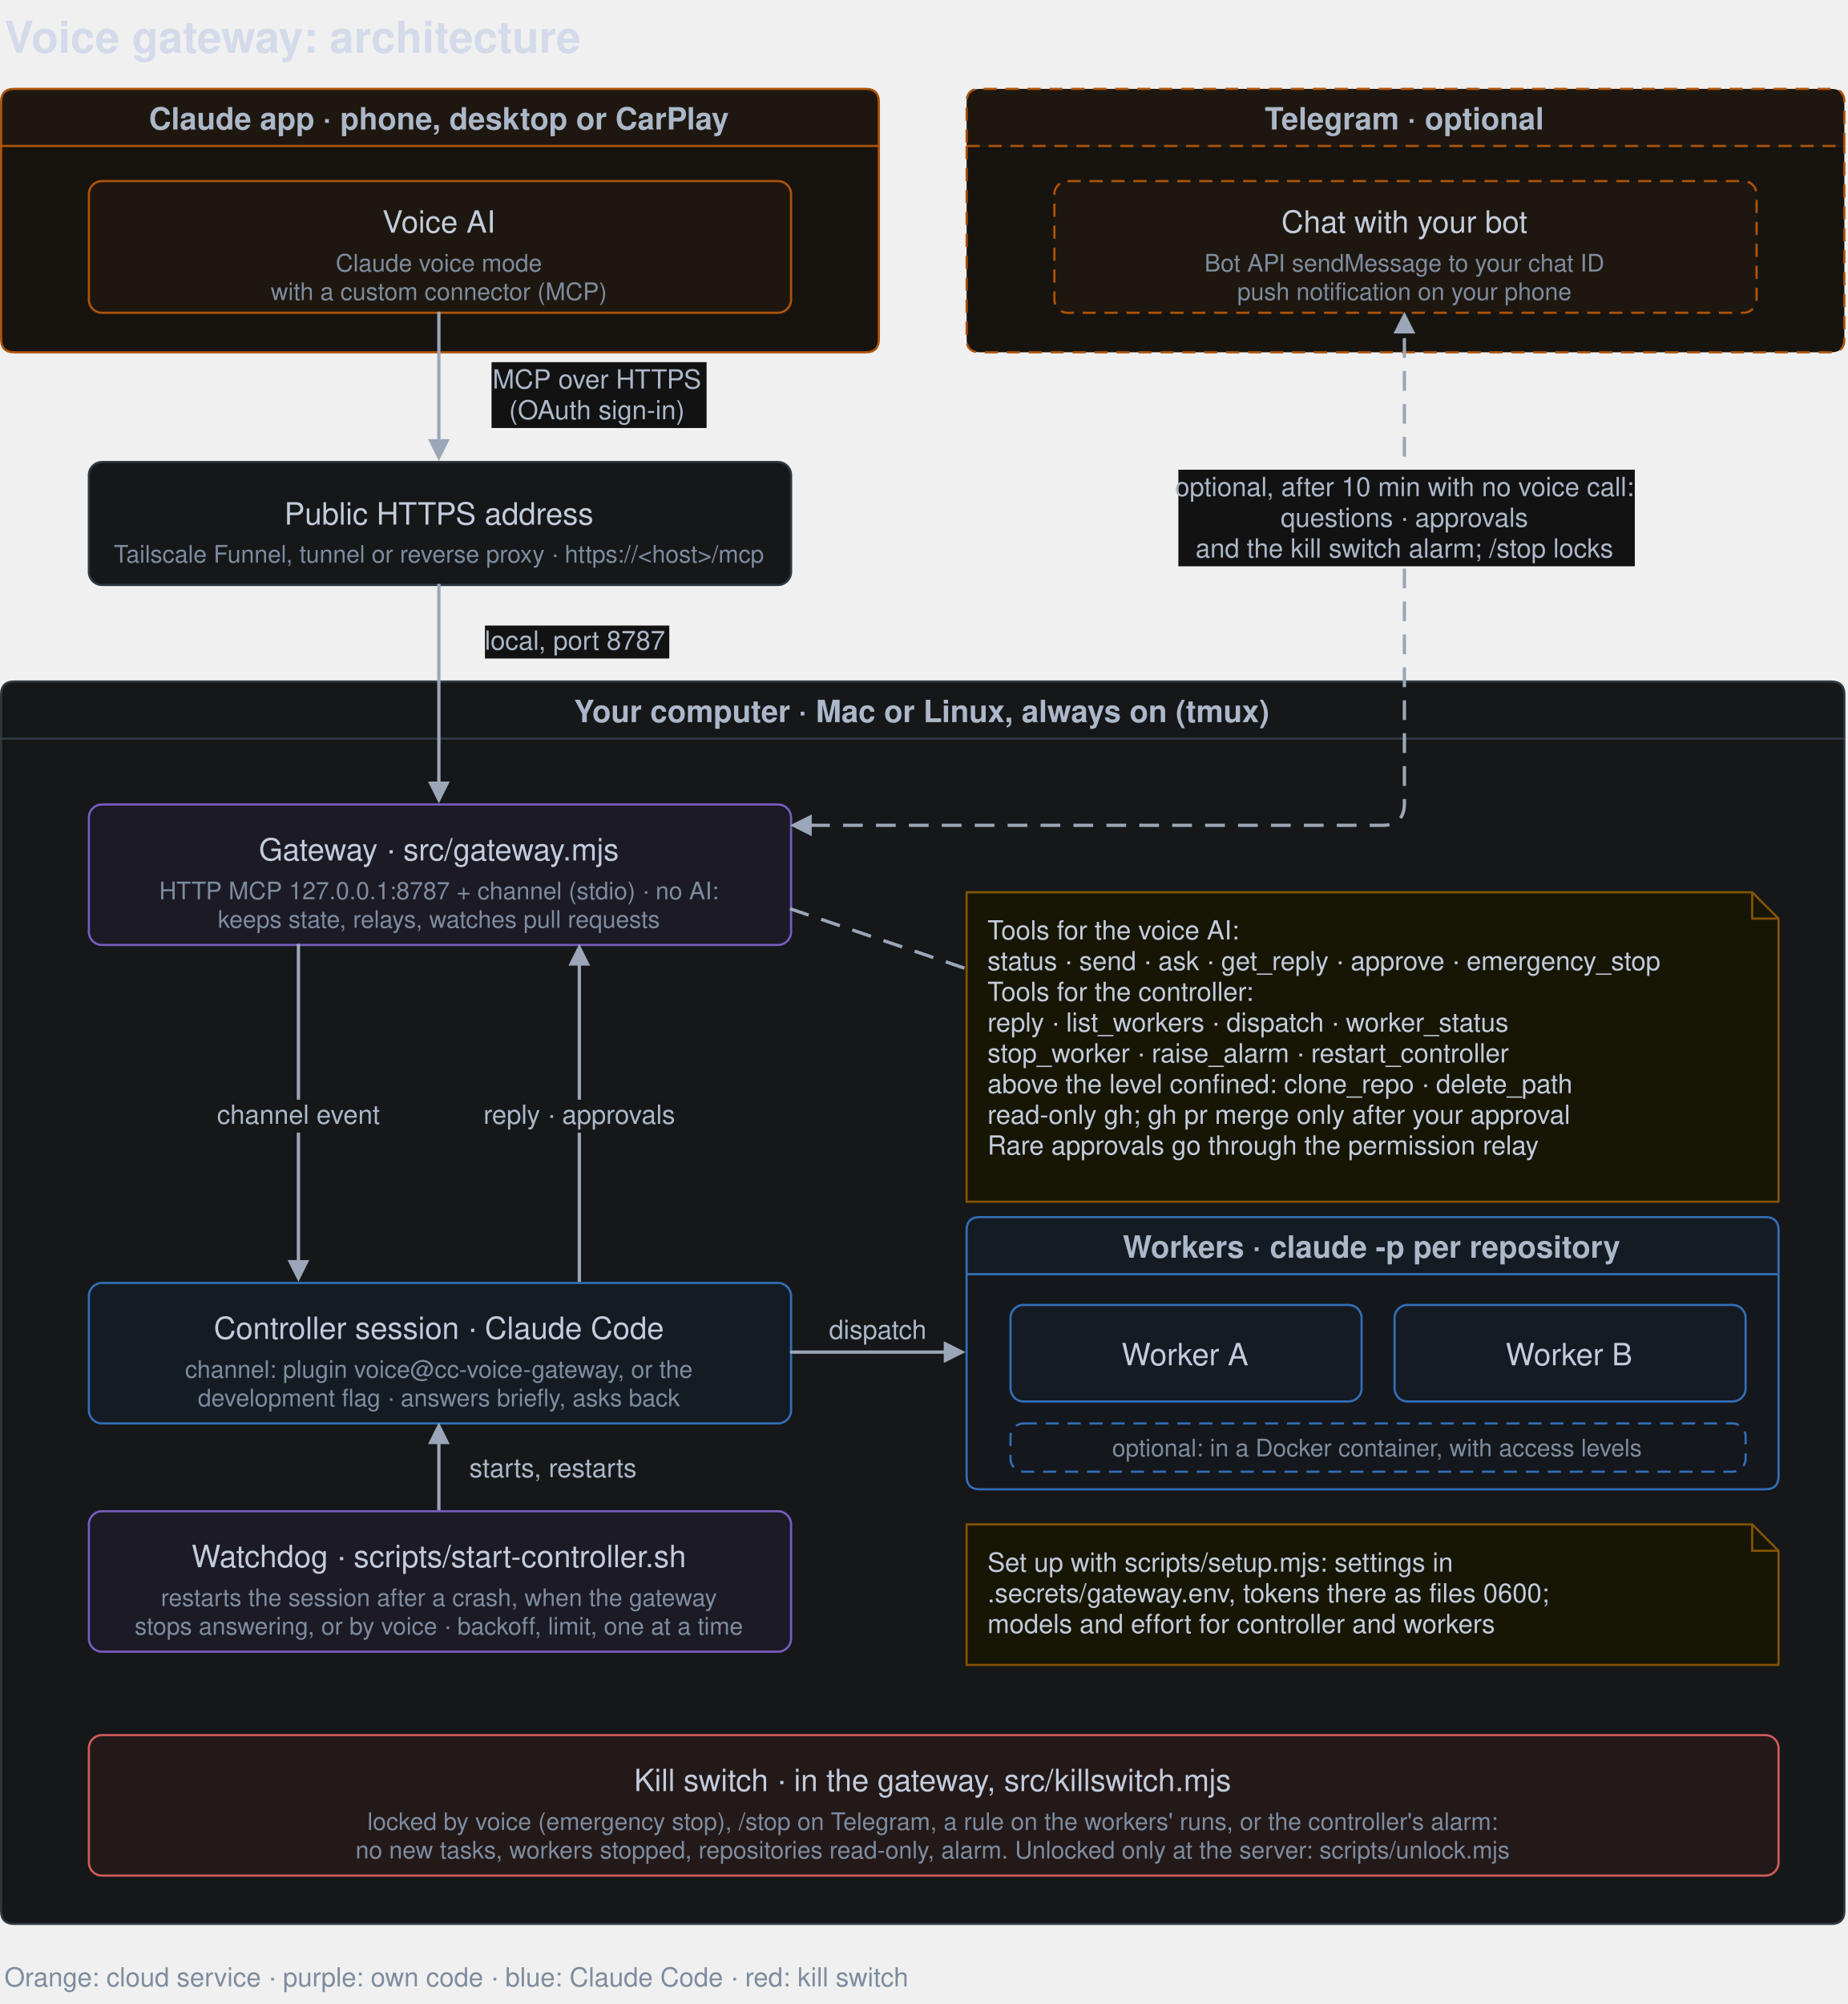
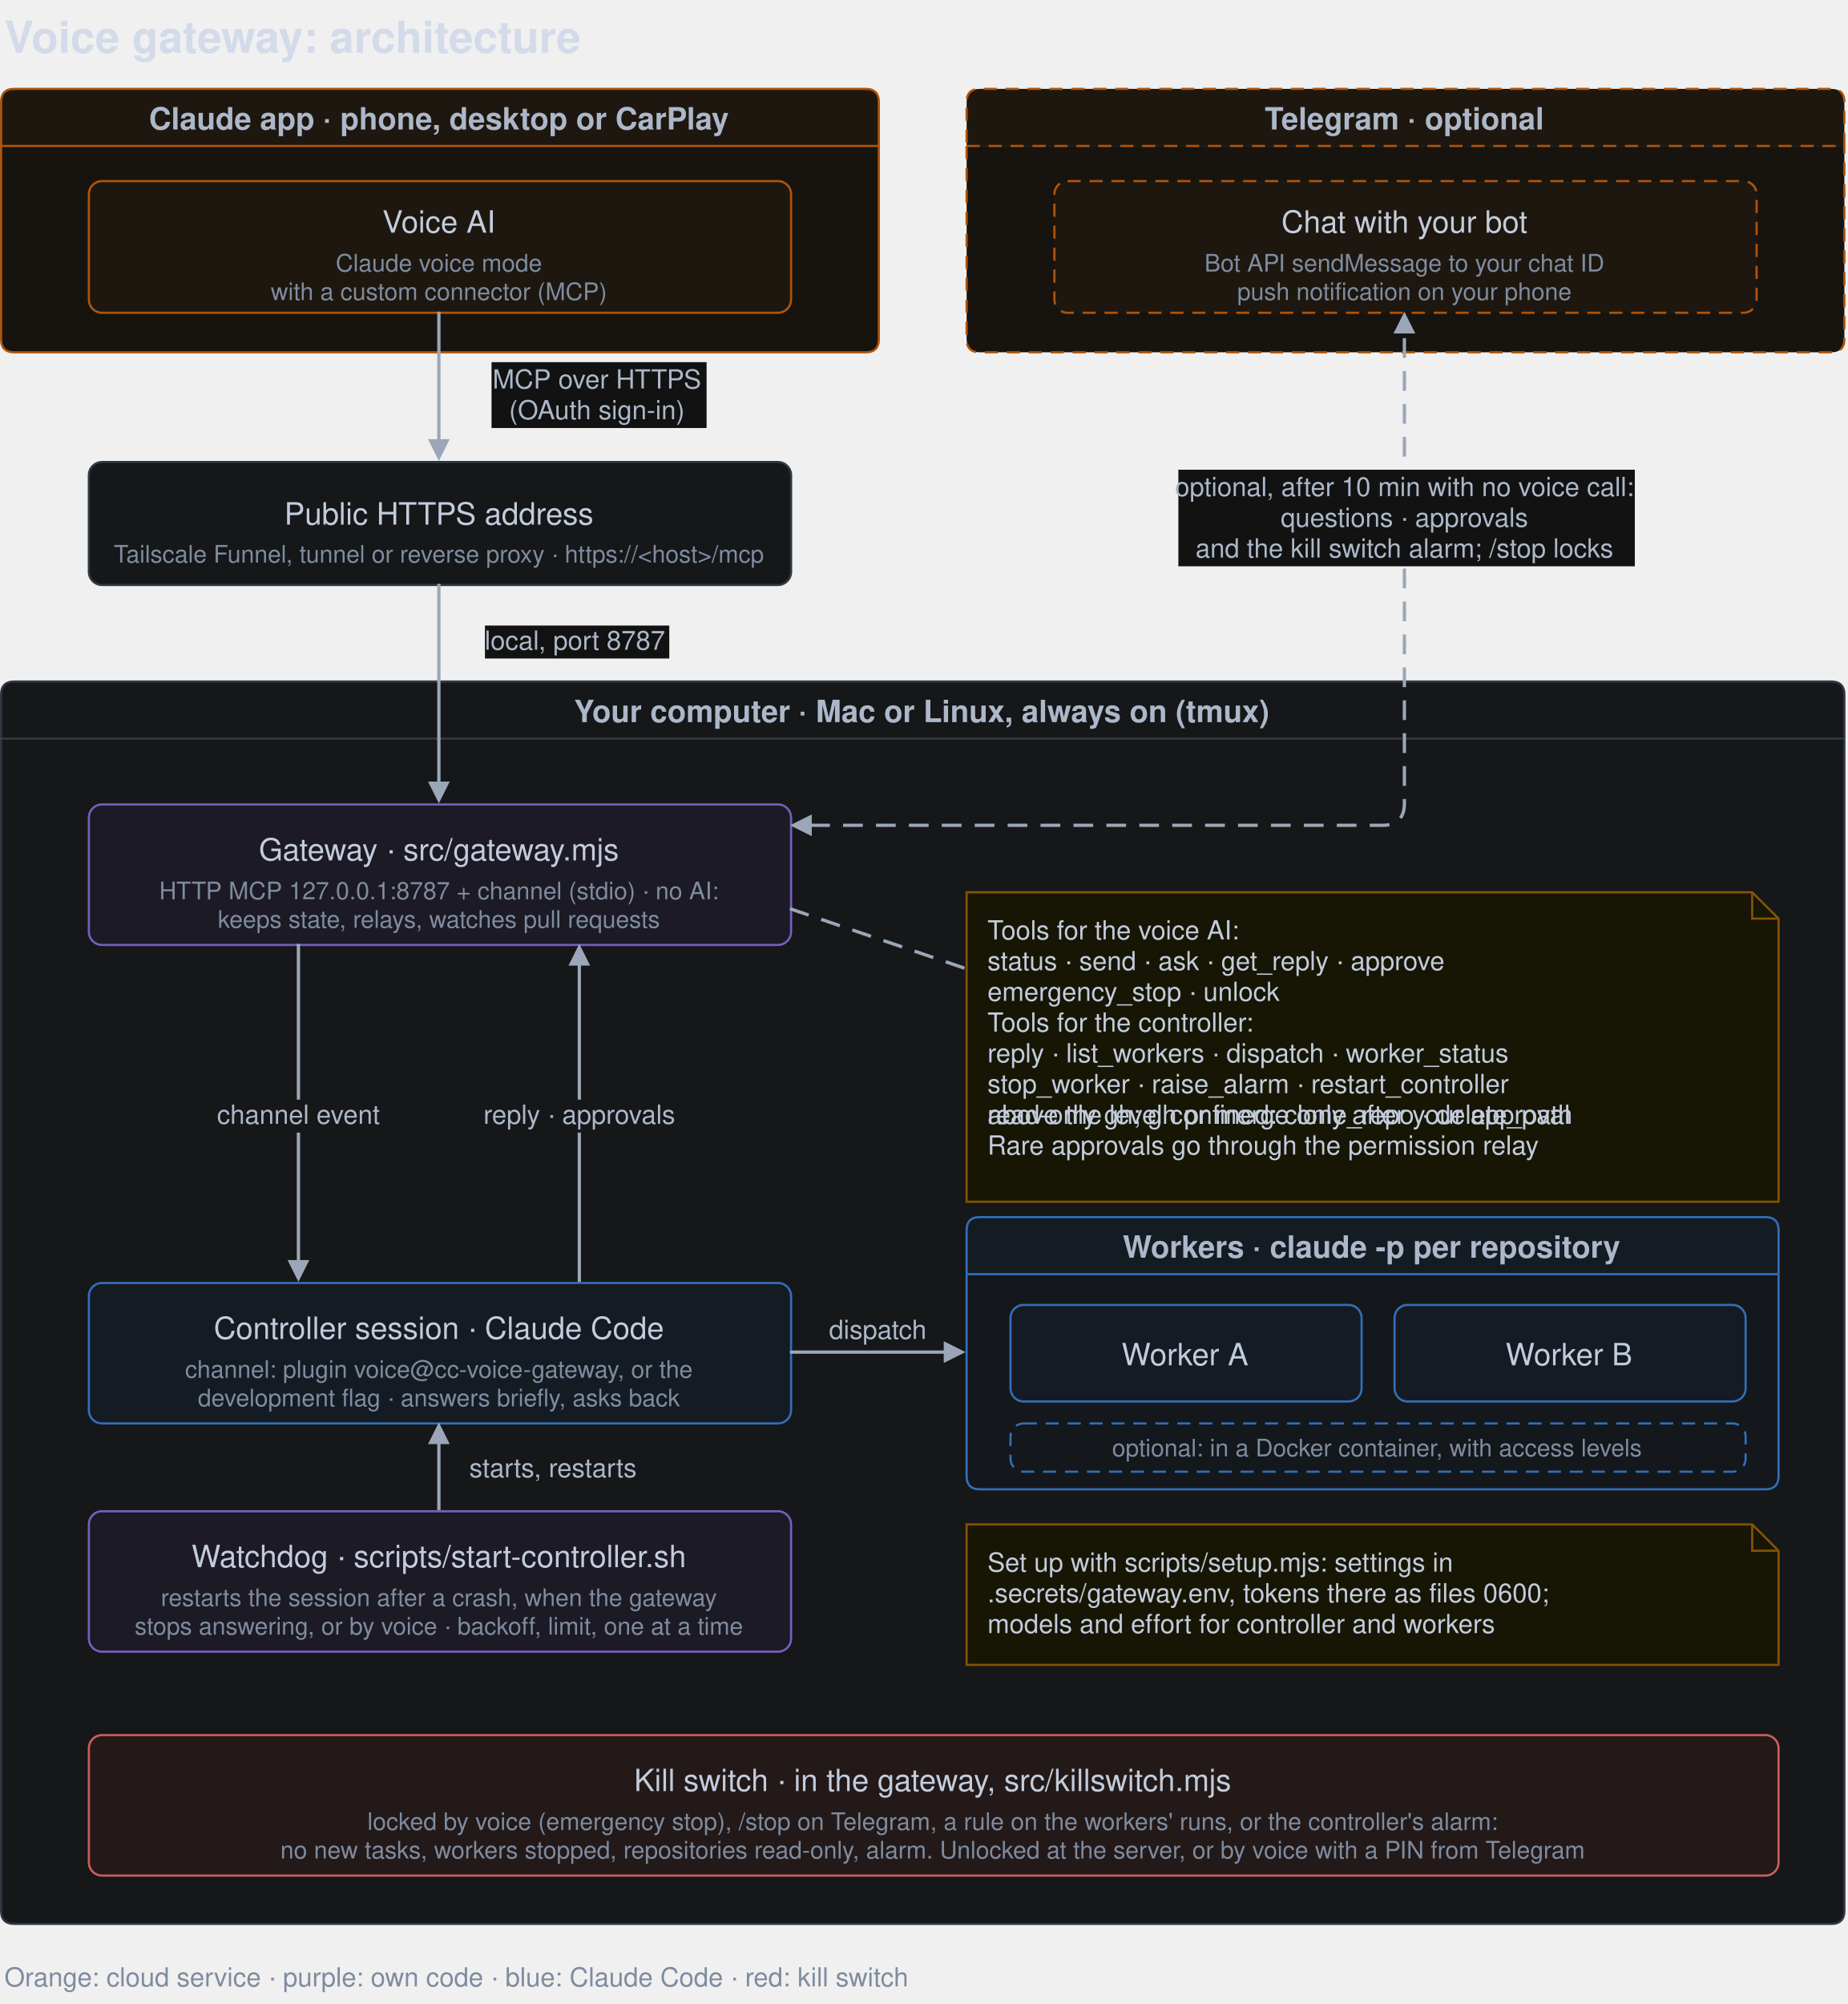
<svg xmlns="http://www.w3.org/2000/svg" style="background: transparent; background-color: transparent; color-scheme: dark;" version="1.1" width="842px" height="913px" viewBox="0 0 842 913">
  <defs />
  <g>
    <g data-cell-id="0">
      <g data-cell-id="1">
        <g data-cell-id="title">
          <g>
            <rect x="0" y="0" width="840" height="30" fill="none" stroke="none" pointer-events="all" />
          </g>
          <g>
            <g fill="#0F172A" font-family="Helvetica" font-weight="bold" text-anchor="start" font-size="20px" style="fill: rgb(211, 218, 234);">
              <text x="2" y="24">Voice gateway: architecture</text>
            </g>
          </g>
        </g>
        <g data-cell-id="car">
          <g transform="translate(0.5,0.5)">
            <path d="M 400 66 L 400 46 Q 400 40 394 40 L 6 40 Q 0 40 0 46 L 0 66" fill="#fff7ed" stroke="#fb923c" stroke-miterlimit="10" pointer-events="all" style="fill: rgb(30, 23, 15); stroke: rgb(175, 84, 10);" />
            <path d="M 0 66 L 0 154 Q 0 160 6 160 L 394 160 Q 400 160 400 154 L 400 66" fill="#fffbf5" stroke="#fb923c" stroke-miterlimit="10" pointer-events="all" style="fill: rgb(23, 20, 15); stroke: rgb(175, 84, 10);" />
            <path d="M 0 66 L 400 66" fill="none" stroke="#fb923c" stroke-miterlimit="10" pointer-events="all" style="stroke: rgb(175, 84, 10);" />
          </g>
          <g>
            <g fill="#334155" font-family="Helvetica" font-weight="bold" text-anchor="middle" font-size="14px" style="fill: rgb(172, 184, 201);">
              <text x="200" y="59">Claude app · phone, desktop or CarPlay</text>
            </g>
          </g>
          <g data-cell-id="voice">
            <g transform="translate(0.5,0.5)">
              <rect x="40" y="82" width="320" height="60" rx="6" ry="6" fill="#fff7ed" stroke="#fb923c" pointer-events="all" style="fill: rgb(30, 23, 15); stroke: rgb(175, 84, 10);" />
            </g>
            <g>
              <g fill="#1E293B" font-family="Helvetica" text-anchor="middle" font-size="14px" style="fill: rgb(195, 204, 220);">
                <text x="200" y="106">Voice AI</text>
              </g>
            </g>
            <g data-cell-id="voice-sub">
              <g>
                <rect x="40" y="108.7" width="320" height="26.4" fill="none" stroke="none" pointer-events="all" />
              </g>
              <g>
                <g fill="#64748B" font-family="Helvetica" text-anchor="middle" font-size="11px" style="fill: rgb(126, 140, 159);">
                  <text x="200" y="123.7">Claude voice mode</text>
                  <text x="200" y="136.7">with a custom connector (MCP)</text>
                </g>
              </g>
            </g>
          </g>
        </g>
        <g data-cell-id="telegram">
          <g transform="translate(0.5,0.5)">
            <path d="M 840 66 L 840 46 Q 840 40 834 40 L 446 40 Q 440 40 440 46 L 440 66" fill="#fff7ed" stroke="#fb923c" stroke-miterlimit="10" stroke-dasharray="6 4" pointer-events="all" style="fill: rgb(30, 23, 15); stroke: rgb(175, 84, 10);" />
            <path d="M 440 66 L 440 154 Q 440 160 446 160 L 834 160 Q 840 160 840 154 L 840 66" fill="#fffbf5" stroke="#fb923c" stroke-miterlimit="10" stroke-dasharray="6 4" pointer-events="all" style="fill: rgb(23, 20, 15); stroke: rgb(175, 84, 10);" />
            <path d="M 440 66 L 840 66" fill="none" stroke="#fb923c" stroke-miterlimit="10" stroke-dasharray="6 4" pointer-events="all" style="stroke: rgb(175, 84, 10);" />
          </g>
          <g>
            <g fill="#334155" font-family="Helvetica" font-weight="bold" text-anchor="middle" font-size="14px" style="fill: rgb(172, 184, 201);">
              <text x="640" y="59">Telegram · optional</text>
            </g>
          </g>
          <g data-cell-id="chat">
            <g transform="translate(0.5,0.5)">
              <rect x="480" y="82" width="320" height="60" rx="6" ry="6" fill="#fff7ed" stroke="#fb923c" stroke-dasharray="6 4" pointer-events="all" style="fill: rgb(30, 23, 15); stroke: rgb(175, 84, 10);" />
            </g>
            <g>
              <g fill="#1E293B" font-family="Helvetica" text-anchor="middle" font-size="14px" style="fill: rgb(195, 204, 220);">
                <text x="640" y="106">Chat with your bot</text>
              </g>
            </g>
            <g data-cell-id="chat-sub">
              <g>
                <rect x="480" y="108.7" width="320" height="26.4" fill="none" stroke="none" pointer-events="all" />
              </g>
              <g>
                <g fill="#64748B" font-family="Helvetica" text-anchor="middle" font-size="11px" style="fill: rgb(126, 140, 159);">
                  <text x="640" y="123.7">Bot API sendMessage to your chat ID</text>
                  <text x="640" y="136.7">push notification on your phone</text>
                </g>
              </g>
            </g>
          </g>
        </g>
        <g data-cell-id="tunnel">
          <g transform="translate(0.5,0.5)">
            <rect x="40" y="210" width="320" height="56" rx="6" ry="6" fill="#f8fafc" stroke="#cbd5e1" pointer-events="all" style="fill: rgb(21, 23, 25); stroke: rgb(47, 56, 66);" />
          </g>
          <g>
            <g fill="#1E293B" font-family="Helvetica" text-anchor="middle" font-size="14px" style="fill: rgb(195, 204, 220);">
              <text x="200" y="239">Public HTTPS address</text>
            </g>
          </g>
          <g data-cell-id="tunnel-sub">
            <g>
              <rect x="40" y="241.3" width="320" height="13.2" fill="none" stroke="none" pointer-events="all" />
            </g>
            <g>
              <g fill="#64748B" font-family="Helvetica" text-anchor="middle" font-size="11px" style="fill: rgb(126, 140, 159);">
                <text x="200" y="256.3">Tailscale Funnel, tunnel or reverse proxy · https://&lt;host&gt;/mcp</text>
              </g>
            </g>
          </g>
        </g>
        <g data-cell-id="machine">
          <g transform="translate(0.5,0.5)">
            <path d="M 840 336 L 840 316 Q 840 310 834 310 L 6 310 Q 0 310 0 316 L 0 336" fill="#f8fafc" stroke="#cbd5e1" stroke-miterlimit="10" pointer-events="all" style="fill: rgb(21, 23, 25); stroke: rgb(47, 56, 66);" />
            <path d="M 0 336 L 0 870 Q 0 876 6 876 L 834 876 Q 840 876 840 870 L 840 336" fill="#f8fafc" stroke="#cbd5e1" stroke-miterlimit="10" pointer-events="all" style="fill: rgb(21, 23, 25); stroke: rgb(47, 56, 66);" />
            <path d="M 0 336 L 840 336" fill="none" stroke="#cbd5e1" stroke-miterlimit="10" pointer-events="all" style="stroke: rgb(47, 56, 66);" />
          </g>
          <g>
            <g fill="#334155" font-family="Helvetica" font-weight="bold" text-anchor="middle" font-size="14px" style="fill: rgb(172, 184, 201);">
              <text x="420" y="329">Your computer · Mac or Linux, always on (tmux)</text>
            </g>
          </g>
          <g data-cell-id="gateway">
            <g transform="translate(0.5,0.5)">
              <rect x="40" y="366" width="320" height="64" rx="6" ry="6" fill="#f5f3ff" stroke="#a78bfa" pointer-events="all" style="fill: rgb(28, 26, 36); stroke: rgb(118, 94, 190);" />
            </g>
            <g>
              <g fill="#1E293B" font-family="Helvetica" text-anchor="middle" font-size="14px" style="fill: rgb(195, 204, 220);">
                <text x="200" y="392">Gateway · src/gateway.mjs</text>
              </g>
            </g>
            <g data-cell-id="gateway-sub">
              <g>
                <rect x="40" y="394.7" width="320" height="26.4" fill="none" stroke="none" pointer-events="all" />
              </g>
              <g>
                <g fill="#64748B" font-family="Helvetica" text-anchor="middle" font-size="11px" style="fill: rgb(126, 140, 159);">
                  <text x="200" y="409.7">HTTP MCP 127.0.0.1:8787 + channel (stdio) · no AI:</text>
                  <text x="200" y="422.7">keeps state, relays, watches pull requests</text>
                </g>
              </g>
            </g>
          </g>
          <g data-cell-id="controller">
            <g transform="translate(0.5,0.5)">
              <rect x="40" y="584" width="320" height="64" rx="6" ry="6" fill="#eff6ff" stroke="#60a5fa" pointer-events="all" style="fill: rgb(21, 27, 35); stroke: rgb(50, 110, 183);" />
            </g>
            <g>
              <g fill="#1E293B" font-family="Helvetica" text-anchor="middle" font-size="14px" style="fill: rgb(195, 204, 220);">
                <text x="200" y="610">Controller session · Claude Code</text>
              </g>
            </g>
            <g data-cell-id="controller-sub">
              <g>
                <rect x="40" y="612.7" width="320" height="26.4" fill="none" stroke="none" pointer-events="all" />
              </g>
              <g>
                <g fill="#64748B" font-family="Helvetica" text-anchor="middle" font-size="11px" style="fill: rgb(126, 140, 159);">
                  <text x="200" y="627.7">channel: plugin voice@cc-voice-gateway, or the</text>
                  <text x="200" y="640.7">development flag · answers briefly, asks back</text>
                </g>
              </g>
            </g>
          </g>
          <g data-cell-id="tools">
            <g transform="translate(0.5,0.5)">
              <path d="M 440 406 L 798 406 L 810 418 L 810 547 L 440 547 L 440 406 Z" fill="#fefce8" stroke="#eab308" stroke-miterlimit="10" pointer-events="all" style="fill: rgb(23, 22, 4); stroke: rgb(131, 84, 0);" />
              <path d="M 798 406 L 798 418 L 810 418" fill="none" stroke="#eab308" stroke-miterlimit="10" pointer-events="all" style="stroke: rgb(131, 84, 0);" />
            </g>
            <g>
              <g fill="#1E293B" font-family="Helvetica" text-anchor="start" font-size="12px" style="fill: rgb(195, 204, 220);">
                <text x="450" y="428">Tools for the voice AI:</text>
-                 <text x="450" y="442">status · send · ask · get_reply · approve · emergency_stop</text>
-                 <text x="450" y="456">Tools for the controller:</text>
-                 <text x="450" y="470">reply · list_workers · dispatch · worker_status</text>
-                 <text x="450" y="484">stop_worker · raise_alarm · restart_controller</text>
-                 <text x="450" y="498">above the level confined: clone_repo · delete_path</text>
+                 <text x="450" y="442">status · send · ask · get_reply · approve</text>
+                 <text x="450" y="456">emergency_stop · unlock</text>
+                 <text x="450" y="470">Tools for the controller:</text>
+                 <text x="450" y="484">reply · list_workers · dispatch · worker_status</text>
+                 <text x="450" y="498">stop_worker · raise_alarm · restart_controller</text>
+                 <text x="450" y="512">above the level confined: clone_repo · delete_path</text>
                <text x="450" y="512">read-only gh; gh pr merge only after your approval</text>
                <text x="450" y="526">Rare approvals go through the permission relay</text>
              </g>
            </g>
          </g>
          <g data-cell-id="workers">
            <g transform="translate(0.5,0.5)">
              <path d="M 810 580 L 810 560 Q 810 554 804 554 L 446 554 Q 440 554 440 560 L 440 580" fill="#eff6ff" stroke="#60a5fa" stroke-miterlimit="10" pointer-events="all" style="fill: rgb(21, 27, 35); stroke: rgb(50, 110, 183);" />
              <path d="M 440 580 L 440 672 Q 440 678 446 678 L 804 678 Q 810 678 810 672 L 810 580" fill="#f7faff" stroke="#60a5fa" stroke-miterlimit="10" pointer-events="all" style="fill: rgb(20, 23, 27); stroke: rgb(50, 110, 183);" />
              <path d="M 440 580 L 810 580" fill="none" stroke="#60a5fa" stroke-miterlimit="10" pointer-events="all" style="stroke: rgb(50, 110, 183);" />
            </g>
            <g>
              <g fill="#334155" font-family="Helvetica" font-weight="bold" text-anchor="middle" font-size="14px" style="fill: rgb(172, 184, 201);">
                <text x="625" y="573">Workers · claude -p per repository</text>
              </g>
            </g>
            <g data-cell-id="wa">
              <g transform="translate(0.5,0.5)">
                <rect x="460" y="594" width="160" height="44" rx="6" ry="6" fill="#eff6ff" stroke="#60a5fa" pointer-events="all" style="fill: rgb(21, 27, 35); stroke: rgb(50, 110, 183);" />
              </g>
              <g>
                <g fill="#1E293B" font-family="Helvetica" text-anchor="middle" font-size="14px" style="fill: rgb(195, 204, 220);">
                  <text x="540" y="622">Worker A</text>
                </g>
              </g>
            </g>
            <g data-cell-id="wb">
              <g transform="translate(0.5,0.5)">
                <rect x="635" y="594" width="160" height="44" rx="6" ry="6" fill="#eff6ff" stroke="#60a5fa" pointer-events="all" style="fill: rgb(21, 27, 35); stroke: rgb(50, 110, 183);" />
              </g>
              <g>
                <g fill="#1E293B" font-family="Helvetica" text-anchor="middle" font-size="14px" style="fill: rgb(195, 204, 220);">
                  <text x="715" y="622">Worker B</text>
                </g>
              </g>
            </g>
            <g data-cell-id="wdocker">
              <g transform="translate(0.5,0.5)">
                <rect x="460" y="648" width="335" height="22" rx="6" ry="6" fill="none" stroke="#60a5fa" stroke-dasharray="6 4" pointer-events="all" style="stroke: rgb(50, 110, 183);" />
              </g>
              <g>
                <g fill="#64748B" font-family="Helvetica" text-anchor="middle" font-size="11px" style="fill: rgb(126, 140, 159);">
                  <text x="627.5" y="663.5">optional: in a Docker container, with access levels</text>
                </g>
              </g>
            </g>
          </g>
          <g data-cell-id="watchdog">
            <g transform="translate(0.5,0.5)">
              <rect x="40" y="688" width="320" height="64" rx="6" ry="6" fill="#f5f3ff" stroke="#a78bfa" pointer-events="all" style="fill: rgb(28, 26, 36); stroke: rgb(118, 94, 190);" />
            </g>
            <g>
              <g fill="#1E293B" font-family="Helvetica" text-anchor="middle" font-size="14px" style="fill: rgb(195, 204, 220);">
                <text x="200" y="714">Watchdog · scripts/start-controller.sh</text>
              </g>
            </g>
            <g data-cell-id="watchdog-sub">
              <g>
                <rect x="40" y="716.7" width="320" height="26.4" fill="none" stroke="none" pointer-events="all" />
              </g>
              <g>
                <g fill="#64748B" font-family="Helvetica" text-anchor="middle" font-size="11px" style="fill: rgb(126, 140, 159);">
                  <text x="200" y="731.7">restarts the session after a crash, when the gateway</text>
                  <text x="200" y="744.7">stops answering, or by voice · backoff, limit, one at a time</text>
                </g>
              </g>
            </g>
          </g>
          <g data-cell-id="setupnote">
            <g transform="translate(0.5,0.5)">
              <path d="M 440 694 L 798 694 L 810 706 L 810 758 L 440 758 L 440 694 Z" fill="#fefce8" stroke="#eab308" stroke-miterlimit="10" pointer-events="all" style="fill: rgb(23, 22, 4); stroke: rgb(131, 84, 0);" />
              <path d="M 798 694 L 798 706 L 810 706" fill="none" stroke="#eab308" stroke-miterlimit="10" pointer-events="all" style="stroke: rgb(131, 84, 0);" />
            </g>
            <g>
              <g fill="#1E293B" font-family="Helvetica" text-anchor="start" font-size="12px" style="fill: rgb(195, 204, 220);">
                <text x="450" y="716">Set up with scripts/setup.mjs: settings in</text>
                <text x="450" y="730">.secrets/gateway.env, tokens there as files 0600;</text>
                <text x="450" y="744">models and effort for controller and workers</text>
              </g>
            </g>
          </g>
          <g data-cell-id="kill">
            <g transform="translate(0.5,0.5)">
              <rect x="40" y="790" width="770" height="64" rx="6" ry="6" fill="#fef2f2" stroke="#f87171" pointer-events="all" style="fill: rgb(35, 25, 25); stroke: rgb(207, 91, 91);" />
            </g>
            <g>
              <g fill="#1E293B" font-family="Helvetica" text-anchor="middle" font-size="14px" style="fill: rgb(195, 204, 220);">
                <text x="425" y="816">Kill switch · in the gateway, src/killswitch.mjs</text>
              </g>
            </g>
            <g data-cell-id="kill-sub">
              <g>
                <rect x="40" y="818.7" width="770" height="26.4" fill="none" stroke="none" pointer-events="all" />
              </g>
              <g>
                <g fill="#64748B" font-family="Helvetica" text-anchor="middle" font-size="11px" style="fill: rgb(126, 140, 159);">
                  <text x="425" y="833.7">locked by voice (emergency stop), /stop on Telegram, a rule on the workers' runs, or the controller's alarm:</text>
-                   <text x="425" y="846.7">no new tasks, workers stopped, repositories read-only, alarm. Unlocked only at the server: scripts/unlock.mjs</text>
+                   <text x="425" y="846.7">no new tasks, workers stopped, repositories read-only, alarm. Unlocked at the server, or by voice with a PIN from Telegram</text>
                </g>
              </g>
            </g>
          </g>
        </g>
        <g data-cell-id="legend">
          <g>
            <rect x="0" y="888" width="840" height="24" fill="none" stroke="none" pointer-events="all" />
          </g>
          <g>
            <g fill="#64748B" font-family="Helvetica" text-anchor="start" font-size="12px" style="fill: rgb(126, 140, 159);">
              <text x="2" y="905">Orange: cloud service · purple: own code · blue: Claude Code · red: kill switch</text>
            </g>
          </g>
        </g>
        <g data-cell-id="e1">
          <g>
            <path d="M 200 142 L 200 200.82" fill="none" stroke="#475569" stroke-width="1.5" stroke-miterlimit="10" pointer-events="stroke" style="stroke: rgb(155, 167, 184);" />
            <path d="M 200 208.32 L 196.25 200.82 L 203.75 200.82 Z" fill="#475569" stroke="#475569" stroke-width="1.5" stroke-miterlimit="10" pointer-events="all" style="fill: rgb(155, 167, 184); stroke: rgb(155, 167, 184);" />
          </g>
          <g>
            <g fill="#334155" font-family="Helvetica" text-anchor="middle" font-size="12px" style="fill: rgb(172, 184, 201);">
              <rect fill="#FFFFFF" stroke="none" x="224" y="165" width="98" height="30" stroke-width="0" style="fill: rgb(18, 18, 18);" />
              <text x="272" y="177">MCP over HTTPS</text>
              <text x="272" y="191">(OAuth sign-in)</text>
            </g>
          </g>
        </g>
        <g data-cell-id="e2">
          <g>
            <path d="M 200 266 L 200 356.82" fill="none" stroke="#475569" stroke-width="1.5" stroke-miterlimit="10" pointer-events="stroke" style="stroke: rgb(155, 167, 184);" />
            <path d="M 200 364.32 L 196.25 356.82 L 203.75 356.82 Z" fill="#475569" stroke="#475569" stroke-width="1.5" stroke-miterlimit="10" pointer-events="all" style="fill: rgb(155, 167, 184); stroke: rgb(155, 167, 184);" />
          </g>
          <g>
            <g fill="#334155" font-family="Helvetica" text-anchor="middle" font-size="12px" style="fill: rgb(172, 184, 201);">
              <rect fill="#FFFFFF" stroke="none" x="221" y="285" width="84" height="15" stroke-width="0" style="fill: rgb(18, 18, 18);" />
              <text x="262" y="296">local, port 8787</text>
            </g>
          </g>
        </g>
        <g data-cell-id="e3">
          <g>
            <path d="M 136 430 L 136 574.82" fill="none" stroke="#475569" stroke-width="1.5" stroke-miterlimit="10" pointer-events="stroke" style="stroke: rgb(155, 167, 184);" />
            <path d="M 136 582.32 L 132.25 574.82 L 139.75 574.82 Z" fill="#475569" stroke="#475569" stroke-width="1.5" stroke-miterlimit="10" pointer-events="all" style="fill: rgb(155, 167, 184); stroke: rgb(155, 167, 184);" />
          </g>
          <g>
            <g fill="#334155" font-family="Helvetica" text-anchor="middle" font-size="12px" style="fill: rgb(172, 184, 201);">
              <rect fill="#F8FAFC" stroke="none" x="98" y="501" width="77" height="15" stroke-width="0" style="fill: rgb(21, 23, 25);" />
              <text x="136" y="512">channel event</text>
            </g>
          </g>
        </g>
        <g data-cell-id="e4">
          <g>
            <path d="M 264 584 L 264 439.18" fill="none" stroke="#475569" stroke-width="1.5" stroke-miterlimit="10" pointer-events="stroke" style="stroke: rgb(155, 167, 184);" />
            <path d="M 264 431.68 L 267.75 439.18 L 260.25 439.18 Z" fill="#475569" stroke="#475569" stroke-width="1.5" stroke-miterlimit="10" pointer-events="all" style="fill: rgb(155, 167, 184); stroke: rgb(155, 167, 184);" />
          </g>
          <g>
            <g fill="#334155" font-family="Helvetica" text-anchor="middle" font-size="12px" style="fill: rgb(172, 184, 201);">
              <rect fill="#F8FAFC" stroke="none" x="219" y="501" width="91" height="15" stroke-width="0" style="fill: rgb(21, 23, 25);" />
              <text x="264" y="512">reply · approvals</text>
            </g>
          </g>
        </g>
        <g data-cell-id="e5">
          <g>
            <path d="M 360 616 L 430.82 616" fill="none" stroke="#475569" stroke-width="1.5" stroke-miterlimit="10" pointer-events="stroke" style="stroke: rgb(155, 167, 184);" />
            <path d="M 438.32 616 L 430.82 619.75 L 430.82 612.25 Z" fill="#475569" stroke="#475569" stroke-width="1.5" stroke-miterlimit="10" pointer-events="all" style="fill: rgb(155, 167, 184); stroke: rgb(155, 167, 184);" />
          </g>
          <g>
            <g fill="#334155" font-family="Helvetica" text-anchor="middle" font-size="12px" style="fill: rgb(172, 184, 201);">
              <rect fill="#F8FAFC" stroke="none" x="377" y="599" width="47" height="15" stroke-width="0" style="fill: rgb(21, 23, 25);" />
              <text x="400" y="610">dispatch</text>
            </g>
          </g>
        </g>
        <g data-cell-id="e6">
          <g>
            <path d="M 360 414 L 440 441.25" fill="none" stroke="#475569" stroke-width="1.5" stroke-miterlimit="10" stroke-dasharray="9 6" pointer-events="stroke" style="stroke: rgb(155, 167, 184);" />
          </g>
        </g>
        <g data-cell-id="e7">
          <g>
            <path d="M 369.18 376 L 630 376 Q 640 376 640 366 L 640 151.18" fill="none" stroke="#475569" stroke-width="1.5" stroke-miterlimit="10" stroke-dasharray="9 6" pointer-events="stroke" style="stroke: rgb(155, 167, 184);" />
            <path d="M 361.68 376 L 369.18 372.25 L 369.18 379.75 Z" fill="#475569" stroke="#475569" stroke-width="1.5" stroke-miterlimit="10" pointer-events="all" style="fill: rgb(155, 167, 184); stroke: rgb(155, 167, 184);" />
            <path d="M 640 143.68 L 643.75 151.18 L 636.25 151.18 Z" fill="#475569" stroke="#475569" stroke-width="1.5" stroke-miterlimit="10" pointer-events="all" style="fill: rgb(155, 167, 184); stroke: rgb(155, 167, 184);" />
          </g>
          <g>
            <g fill="#334155" font-family="Helvetica" text-anchor="middle" font-size="12px" style="fill: rgb(172, 184, 201);">
              <rect fill="#FFFFFF" stroke="none" x="537" y="214" width="208" height="44" stroke-width="0" style="fill: rgb(18, 18, 18);" />
              <text x="640" y="226">optional, after 10 min with no voice call:</text>
              <text x="640" y="240">questions · approvals</text>
              <text x="640" y="254">and the kill switch alarm; /stop locks</text>
            </g>
          </g>
        </g>
        <g data-cell-id="e8">
          <g>
            <path d="M 200 688 L 200 657.18" fill="none" stroke="#475569" stroke-width="1.5" stroke-miterlimit="10" pointer-events="stroke" style="stroke: rgb(155, 167, 184);" />
            <path d="M 200 649.68 L 203.75 657.18 L 196.25 657.18 Z" fill="#475569" stroke="#475569" stroke-width="1.5" stroke-miterlimit="10" pointer-events="all" style="fill: rgb(155, 167, 184); stroke: rgb(155, 167, 184);" />
          </g>
          <g>
            <g fill="#334155" font-family="Helvetica" text-anchor="middle" font-size="12px" style="fill: rgb(172, 184, 201);">
              <rect fill="#F8FAFC" stroke="none" x="214" y="662" width="78" height="15" stroke-width="0" style="fill: rgb(21, 23, 25);" />
              <text x="252" y="673">starts, restarts</text>
            </g>
          </g>
        </g>
      </g>
    </g>
  </g>
</svg>
